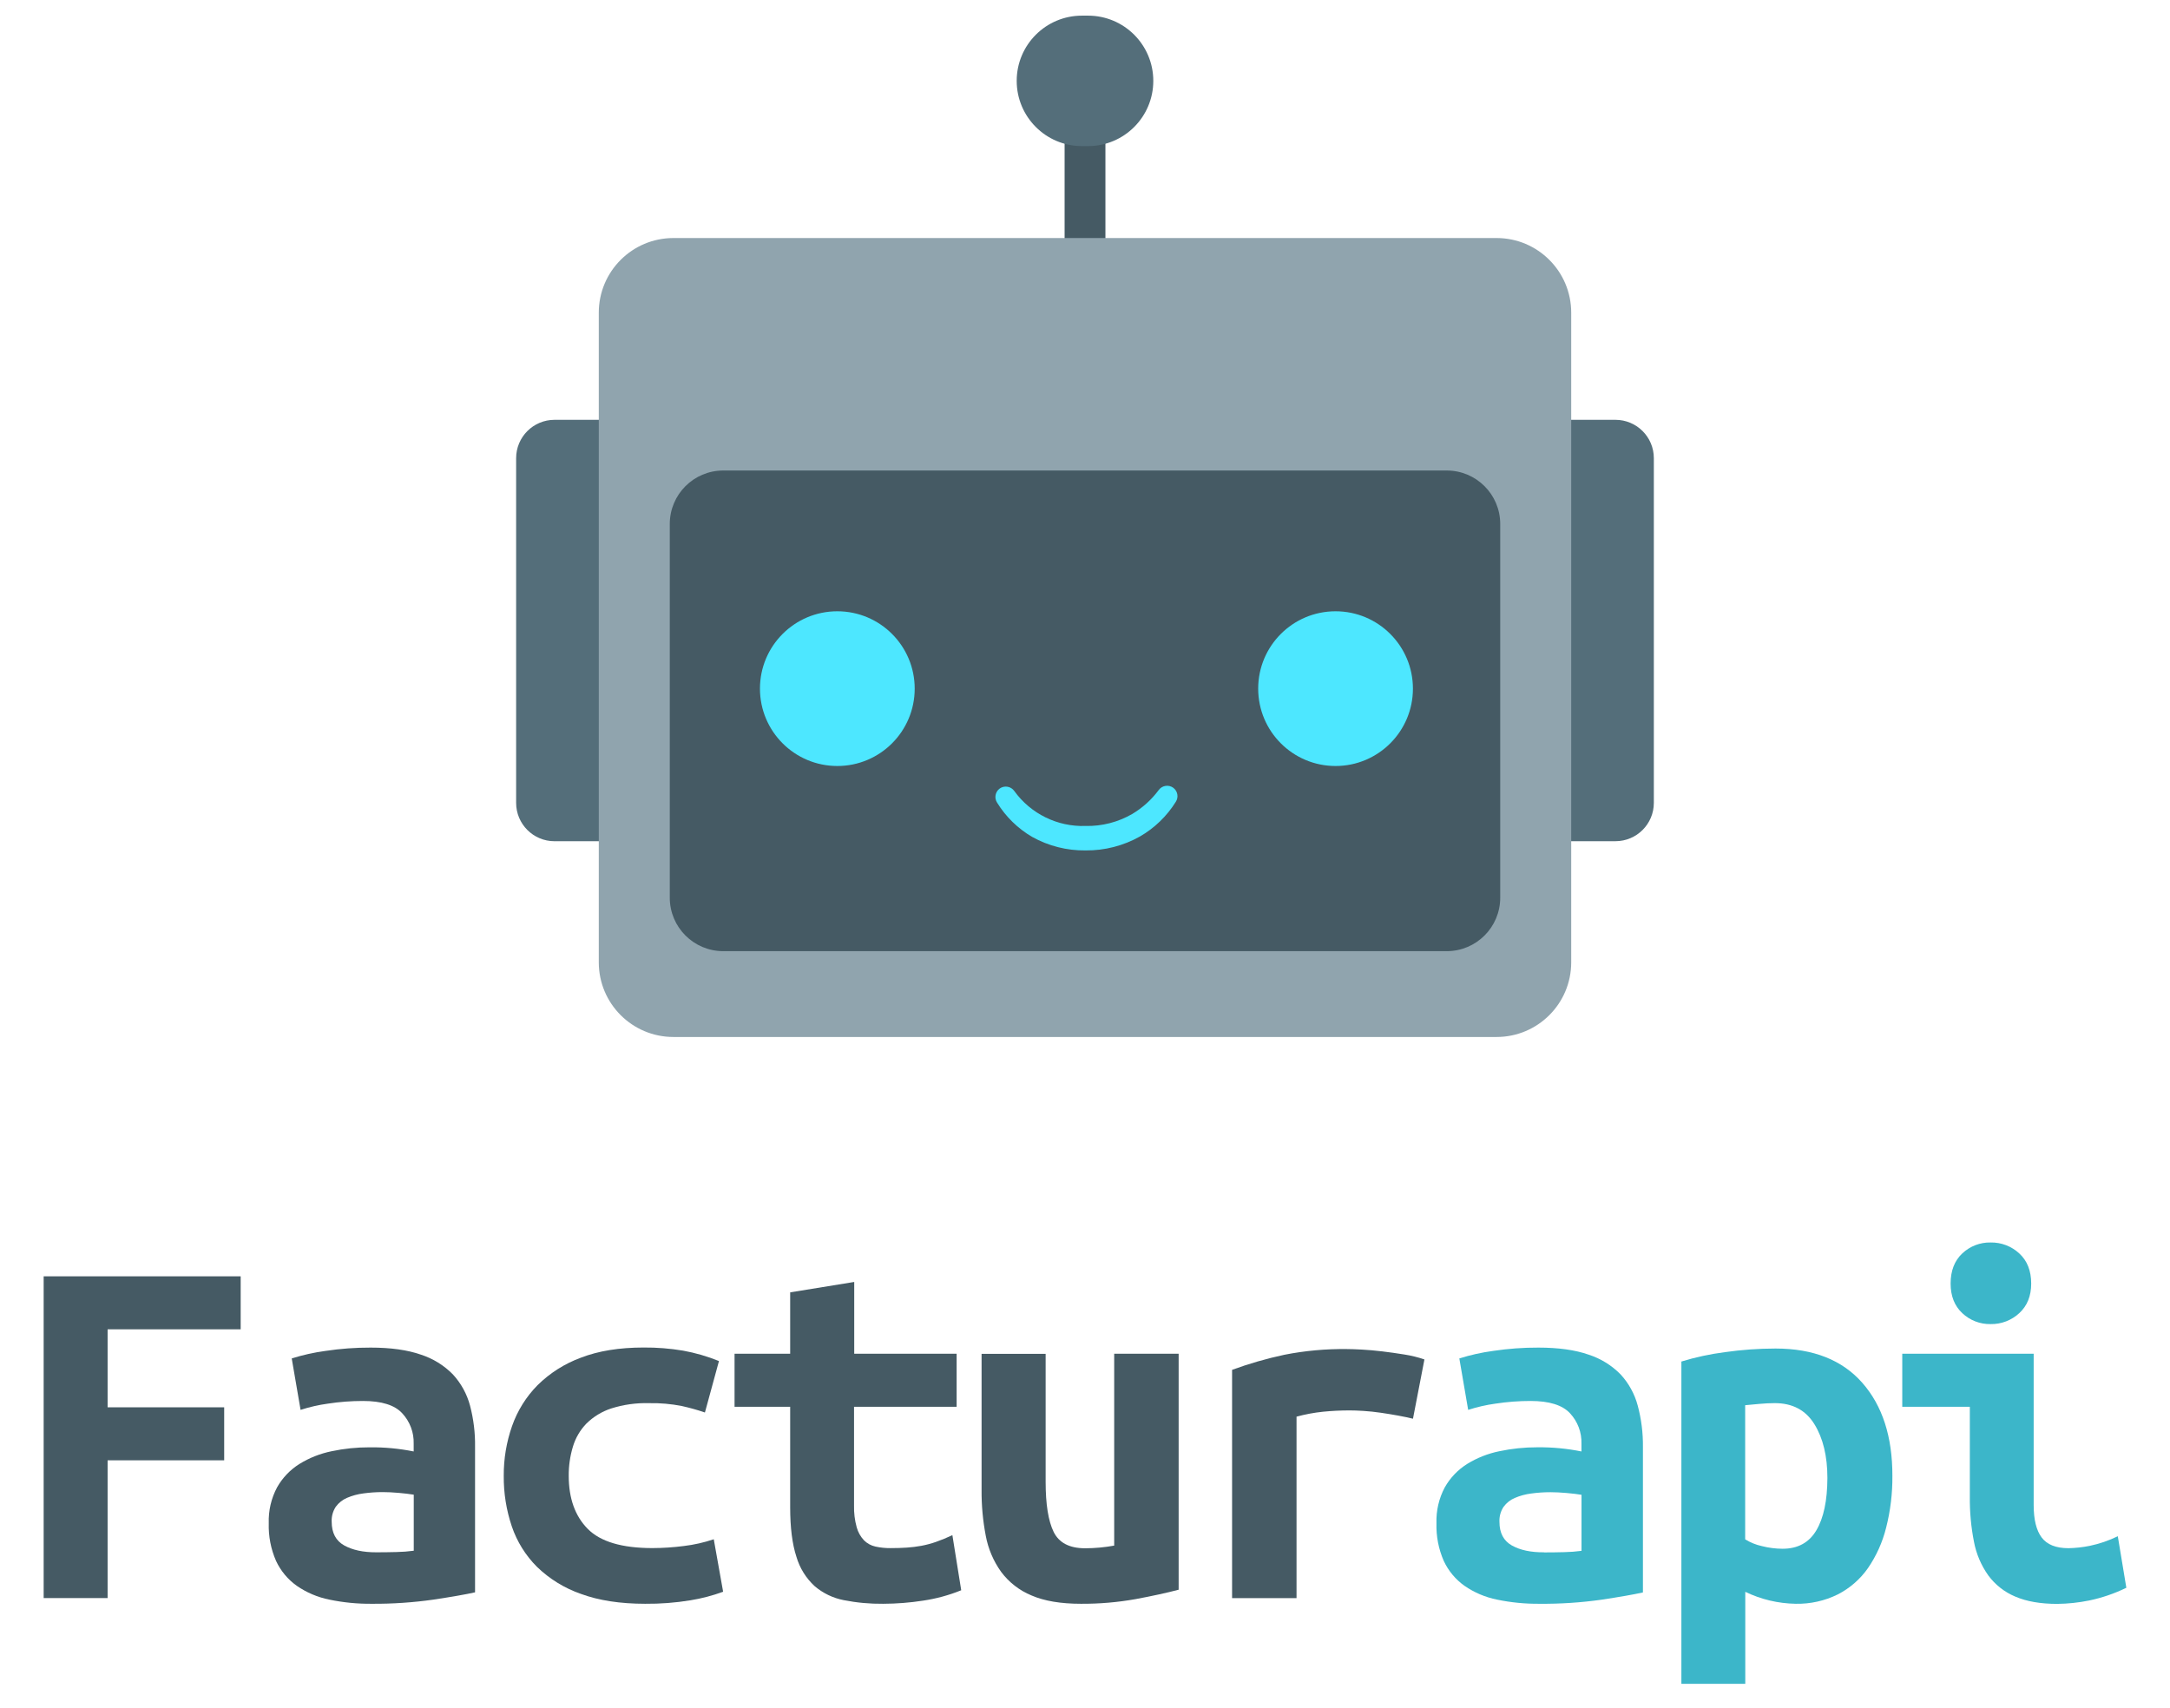
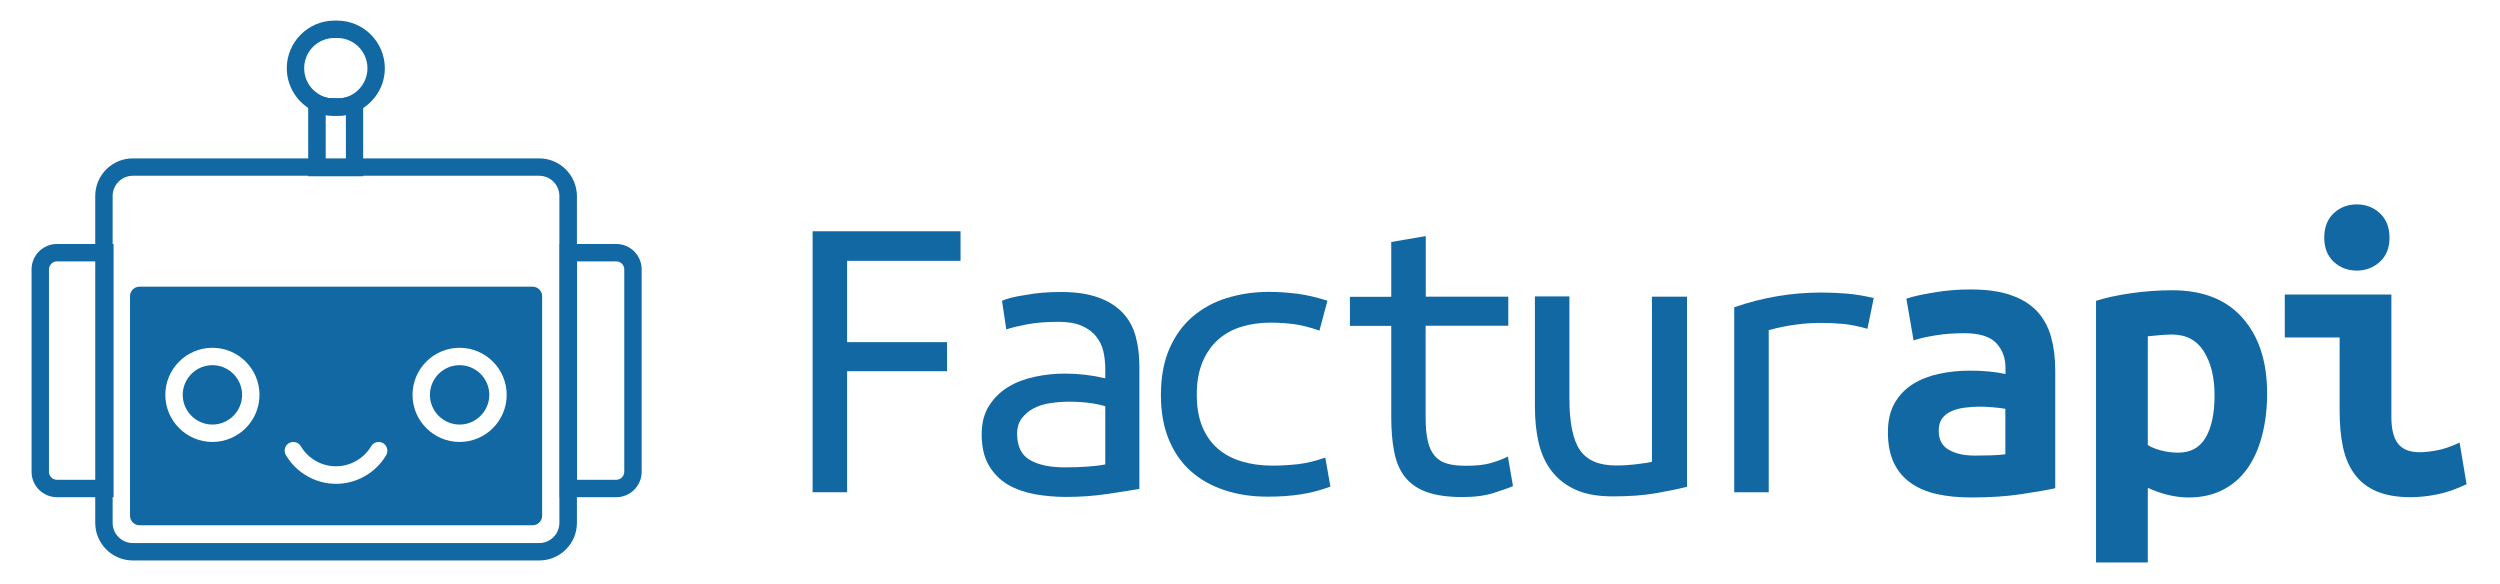
- <svg xmlns="http://www.w3.org/2000/svg" id="Capa_1" data-name="Capa 1" viewBox="0 0 813.08 640">
-   <defs>
-     <style>.cls-1{fill:#455a64;}.cls-2{fill:#546e7a;}.cls-3{fill:#90a4ae;}.cls-4{fill:#4de7ff;}.cls-5{fill:#3cb6c9;}</style>
-   </defs>
-   <rect class="cls-1" x="367.96" y="69.4" width="77.15" height="15.29" transform="translate(483.59 -329.49) rotate(90)" />
-   <rect class="cls-2" x="382.09" y="4.72" width="48.89" height="51.18" rx="24.45" ry="24.45" transform="translate(436.85 -376.23) rotate(90)" />
-   <path class="cls-2" d="M537.29,218.47H666.45a14.37,14.37,0,0,1,14.37,14.37V254.1a0,0,0,0,1,0,0H522.92a0,0,0,0,1,0,0V232.84a14.37,14.37,0,0,1,14.37-14.37Z" transform="translate(838.15 -365.59) rotate(90)" />
-   <path class="cls-2" d="M146.63,218.47H275.79a14.37,14.37,0,0,1,14.37,14.37V254.1a0,0,0,0,1,0,0H132.25a0,0,0,0,1,0,0V232.84A14.37,14.37,0,0,1,146.63,218.47Z" transform="translate(-25.08 447.49) rotate(-90)" />
-   <rect class="cls-3" x="224.36" y="89.2" width="364.36" height="299.4" rx="27.97" ry="27.97" />
-   <rect class="cls-1" x="250.96" y="176.32" width="311.16" height="180.12" rx="20.04" ry="20.04" />
-   <circle class="cls-4" cx="500.42" cy="258.06" r="28.99" />
-   <circle class="cls-4" cx="313.74" cy="258.06" r="28.99" />
-   <path class="cls-4" d="M406.76,309.52A33.37,33.37,0,0,0,424.28,305a33.93,33.93,0,0,0,9.86-8.92,3.91,3.91,0,0,1,5.49-.86h0a3.91,3.91,0,0,1,.94,5.24,38.54,38.54,0,0,1-13.44,13,40.83,40.83,0,0,1-20.37,5.23,40.09,40.09,0,0,1-20-5.06,37.81,37.81,0,0,1-13.17-12.87,3.91,3.91,0,0,1,.94-5.23h0a3.91,3.91,0,0,1,5.5.87A31.61,31.61,0,0,0,406.76,309.52Z" />
-   <path class="cls-1" d="M16.36,598.85V478.28H90.18v19.87H40.32v29.22H84v19.87H40.32v51.62h-24Z" />
-   <path class="cls-1" d="M138.88,505q11.29,0,18.8,2.63a29.46,29.46,0,0,1,12,7.4,27.8,27.8,0,0,1,6.43,11.69A57.18,57.18,0,0,1,178,542.17v54.54q-5.26,1.17-15.58,2.73A156.39,156.39,0,0,1,139.27,601a74.38,74.38,0,0,1-15.88-1.56,32.81,32.81,0,0,1-12.17-5.16,23.74,23.74,0,0,1-7.79-9.35,32.75,32.75,0,0,1-2.73-14.12,26.72,26.72,0,0,1,3.12-13.44,24.66,24.66,0,0,1,8.38-8.77,37,37,0,0,1,12.08-4.77,67.7,67.7,0,0,1,14.22-1.46A78.92,78.92,0,0,1,155,543.92V541a16,16,0,0,0-4.29-11.39Q146.48,525,136,525a86.59,86.59,0,0,0-13.15,1,59.38,59.38,0,0,0-10.23,2.34l-3.31-19.28a76,76,0,0,1,12.66-2.82A110.86,110.86,0,0,1,138.88,505ZM141,581.71q3.89,0,7.6-.1a56,56,0,0,0,6.43-.49v-21q-2.34-.39-5.65-0.68t-6-.29a52.7,52.7,0,0,0-7.21.49,22.92,22.92,0,0,0-6.14,1.66,10.16,10.16,0,0,0-4.19,3.31,9.38,9.38,0,0,0-1.56,5.65q0,6.24,4.67,8.86T141,581.71Z" />
-   <path class="cls-1" d="M188.75,553.08a55.38,55.38,0,0,1,3.12-18.7,41.15,41.15,0,0,1,9.54-15.29,45.4,45.4,0,0,1,16.27-10.32q9.83-3.8,23.47-3.8a85.58,85.58,0,0,1,14.8,1.17,68.23,68.23,0,0,1,13.44,3.9l-5.26,19.28a79.07,79.07,0,0,0-8.67-2.43,57.27,57.27,0,0,0-12.17-1.07,43.12,43.12,0,0,0-14.32,2,23.8,23.8,0,0,0-9.25,5.65,21.14,21.14,0,0,0-5.06,8.67,36.85,36.85,0,0,0-1.56,10.91q0,12.66,7.11,19.87t24.25,7.21a93.42,93.42,0,0,0,11.78-.78,55.61,55.61,0,0,0,11.2-2.53l3.51,19.67a66.89,66.89,0,0,1-12.27,3.21A99.32,99.32,0,0,1,241.73,601q-14,0-24.06-3.7a44.75,44.75,0,0,1-16.46-10.13A39.26,39.26,0,0,1,191.77,572,57.59,57.59,0,0,1,188.75,553.08Z" />
-   <path class="cls-1" d="M296.08,527.17H275.23V507.3h20.84v-23l24-3.9V507.3h38.37v19.87H320v37a28.08,28.08,0,0,0,1,8.18,11.67,11.67,0,0,0,2.73,4.87,8.69,8.69,0,0,0,4.29,2.34,25.14,25.14,0,0,0,5.65.58q3.31,0,6.14-.19a47.62,47.62,0,0,0,5.45-.68,37.44,37.44,0,0,0,5.45-1.46,61.71,61.71,0,0,0,6.14-2.53l3.31,20.65a61.79,61.79,0,0,1-14.32,3.9,99.24,99.24,0,0,1-14.9,1.17,72,72,0,0,1-14.8-1.36,23.78,23.78,0,0,1-10.91-5.26,24.16,24.16,0,0,1-6.82-11q-2.34-7.11-2.34-18.6V527.17Z" />
-   <path class="cls-1" d="M441.58,595.74q-6.62,1.75-16.07,3.51A112.77,112.77,0,0,1,405,601q-11.3,0-18.5-3.12a27,27,0,0,1-11.4-8.86,33.9,33.9,0,0,1-5.75-13.54,87.38,87.38,0,0,1-1.56-17.14v-51h24v47.92q0,12.67,3,18.8t11.78,6.14a61.76,61.76,0,0,0,10.91-1V507.3h24.15v88.43Z" />
-   <path class="cls-1" d="M529.43,531.65q-2.34-.58-5.55-1.17t-6.53-1.07q-3.31-.48-6.43-0.68t-5.26-.19q-5.07,0-9.93.49a62.21,62.21,0,0,0-9.93,1.85v68H461.65V513.34a144,144,0,0,1,19.58-5.65,113.49,113.49,0,0,1,23.47-2.14q1.94,0,5.55.19t7.69,0.68q4.09,0.49,8.28,1.17a44,44,0,0,1,7.5,1.85Z" />
-   <path class="cls-5" d="M576.41,505q11.29,0,18.8,2.63a29.46,29.46,0,0,1,12,7.4,27.8,27.8,0,0,1,6.43,11.69,57.18,57.18,0,0,1,1.95,15.49v54.54q-5.26,1.17-15.58,2.73A156.39,156.39,0,0,1,576.8,601a74.38,74.38,0,0,1-15.88-1.56,32.81,32.81,0,0,1-12.17-5.16,23.74,23.74,0,0,1-7.79-9.35,32.75,32.75,0,0,1-2.73-14.12,26.72,26.72,0,0,1,3.12-13.44,24.66,24.66,0,0,1,8.38-8.77,37,37,0,0,1,12.08-4.77A67.7,67.7,0,0,1,576,542.36a78.92,78.92,0,0,1,16.56,1.56V541a16,16,0,0,0-4.29-11.39Q584,525,573.49,525a86.59,86.59,0,0,0-13.15,1,59.38,59.38,0,0,0-10.23,2.34l-3.31-19.28a76,76,0,0,1,12.66-2.82A110.86,110.86,0,0,1,576.41,505Zm2.14,76.75q3.89,0,7.6-.1a56,56,0,0,0,6.43-.49v-21q-2.34-.39-5.65-0.68t-6-.29a52.7,52.7,0,0,0-7.21.49,22.92,22.92,0,0,0-6.14,1.66,10.16,10.16,0,0,0-4.19,3.31,9.38,9.38,0,0,0-1.56,5.65q0,6.24,4.67,8.86T578.56,581.71Z" />
-   <path class="cls-5" d="M709.06,553.08a75.88,75.88,0,0,1-2.34,19.38,46.63,46.63,0,0,1-6.82,15.19,31.09,31.09,0,0,1-11.3,9.84A34,34,0,0,1,672.83,601a45.08,45.08,0,0,1-18.89-4.48V631H630V510.22a98.56,98.56,0,0,1,16.27-3.51,135.8,135.8,0,0,1,19-1.36q21.23,0,32.53,12.86T709.06,553.08Zm-24.35.78q0-12.27-4.87-20.16T665,525.81q-2.73,0-5.84.29l-5.26.49v50.26a20,20,0,0,0,6.23,2.53,31.9,31.9,0,0,0,7.79,1q8.57,0,12.66-6.92T684.71,553.86Z" />
-   <path class="cls-5" d="M796.72,595a59.32,59.32,0,0,1-13.93,4.77,63.41,63.41,0,0,1-12,1.27q-9.35,0-15.68-2.73A24.11,24.11,0,0,1,745,590.38a32,32,0,0,1-5.36-12.56,82.65,82.65,0,0,1-1.56-16.95v-33.7H712.76V507.3H762V564q0,8.18,3,12.17t10,4a44.43,44.43,0,0,0,8-.88,44.88,44.88,0,0,0,10.52-3.6ZM761.07,481q0,7-4.48,11.1a15.35,15.35,0,0,1-10.71,4.09,15,15,0,0,1-10.62-4.09q-4.38-4.09-4.38-11.1,0-7.2,4.38-11.3a15,15,0,0,1,10.62-4.09,15.35,15.35,0,0,1,10.71,4.09Q761.07,473.8,761.07,481Z" />
+ <svg xmlns="http://www.w3.org/2000/svg" version="1.1" id="Capa_1" x="0px" y="0px" viewBox="0 0 1869 436.3" style="enable-background:new 0 0 1869 436.3;" xml:space="preserve">
+   <style type="text/css">
+ 	.st0{fill:#1168A3;}
+ </style>
+   <g>
+     <g>
+       <path class="st0" d="M607.5,368V172.9h110.6V195h-84.8v60.8h74.7v21.7h-74.7V368H607.5z" />
+       <path class="st0" d="M793.5,218.3c10.9,0,20.1,1.4,27.6,4.1c7.5,2.7,13.5,6.5,18.1,11.3c4.6,4.8,7.9,10.7,9.8,17.7    c1.9,6.9,2.8,14.5,2.8,22.7v91.4c-6.1,1.1-14.1,2.3-24.1,3.8c-10,1.5-20.2,2.2-30.7,2.2c-8,0-15.8-0.7-23.3-2    c-7.6-1.4-14.3-3.8-20.2-7.2c-5.9-3.5-10.6-8.2-14.2-14.3c-3.6-6.1-5.4-13.9-5.4-23.3c0-8.4,1.8-15.5,5.5-21.3    c3.7-5.8,8.4-10.5,14.2-14c5.8-3.6,12.4-6.1,19.9-7.7c7.5-1.6,15-2.4,22.5-2.4c10.3,0,20.4,1.2,30.3,3.5v-7.2    c0-4.4-0.5-8.7-1.4-12.8c-0.9-4.1-2.7-7.8-5.4-11.2c-2.6-3.4-6.2-6-10.7-8c-4.5-2-10.4-3-17.5-3c-9,0-16.9,0.6-23.6,1.9    c-6.7,1.3-11.9,2.5-15.4,3.8l-3.2-21.4c3.6-1.7,9.5-3.2,17.8-4.4C775.2,218.9,784,218.3,793.5,218.3z M796,349.4    c6.5,0,12.3-0.2,17.5-0.6c5.1-0.4,9.4-0.9,12.8-1.6v-43.5c-3.4-1-7.4-1.9-12.1-2.5c-4.7-0.6-9.7-0.9-15-0.9    c-4.8,0-9.6,0.4-14.2,1.1c-4.6,0.7-8.7,2-12.3,3.9c-3.6,1.9-6.5,4.4-8.8,7.4c-2.3,3-3.5,6.9-3.5,11.5c0,9.5,3.2,16,9.6,19.7    C776.4,347.6,785.1,349.4,796,349.4z" />
+       <path class="st0" d="M867.9,295.2c0-13.2,2.1-24.7,6.3-34.4c4.2-9.7,10-17.7,17.3-24c7.4-6.3,15.9-11,25.7-14    c9.8-3,20.2-4.6,31.4-4.6c7.1,0,14.2,0.5,21.3,1.4c7,0.9,14.5,2.7,22.5,5.2l-6,22.4c-6.9-2.5-13.3-4.1-19.1-4.9    c-5.8-0.7-11.6-1.1-17.5-1.1c-7.6,0-14.7,1-21.4,3c-6.7,2-12.6,5.2-17.5,9.5c-4.9,4.3-8.9,9.9-11.8,16.7    c-2.9,6.8-4.4,15.1-4.4,24.7c0,9.2,1.4,17.2,4.1,23.8c2.7,6.6,6.6,12.1,11.5,16.4c4.9,4.3,10.9,7.5,17.8,9.6    c6.9,2.1,14.6,3.2,23,3.2c6.7,0,13.2-0.4,19.4-1.1c6.2-0.7,13-2.4,20.3-4.9l3.8,21.7c-7.4,2.7-14.8,4.7-22.4,5.8    c-7.6,1.2-15.8,1.7-24.6,1.7c-11.8,0-22.5-1.6-32.3-4.9c-9.8-3.3-18.2-8-25.2-14.3c-7-6.3-12.5-14.2-16.4-23.8    C869.8,318.9,867.9,307.8,867.9,295.2z" />
+       <path class="st0" d="M1065.8,221.8h61.8v21.7h-61.8v68.1c0,7.4,0.5,13.3,1.6,18c1,4.6,2.8,8.4,5.2,11.2c2.4,2.8,5.5,4.8,9.3,5.8    c3.8,1.1,8.4,1.6,13.9,1.6c7.6,0,13.7-0.6,18.3-1.9c4.6-1.3,9-2.9,13.2-5l3.8,22.1c-2.9,1.3-7.6,2.9-14,5    c-6.4,2.1-14.3,3.2-23.8,3.2c-10.9,0-19.9-1.3-26.8-3.8c-6.9-2.5-12.3-6.3-16.2-11.3c-3.9-5-6.6-11.3-8-18.8    c-1.5-7.5-2.2-16.1-2.2-26v-68.1h-30.9v-21.7h30.9v-41l25.8-4.4V221.8z" />
+       <path class="st0" d="M1261.2,363.9c-5.7,1.5-13.2,3-22.5,4.7c-9.4,1.7-20.3,2.5-32.9,2.5c-11.1,0-20.4-1.6-27.7-4.9    c-7.4-3.3-13.3-7.9-18-13.9c-4.6-6-7.9-13.1-9.8-21.3c-1.9-8.2-2.8-17.2-2.8-27.1v-82.3h25.8v76.6c0,18.1,2.7,30.9,8,38.5    c5.4,7.6,14.3,11.3,26.9,11.3c2.7,0,5.5-0.1,8.4-0.3c2.8-0.2,5.5-0.5,8-0.8c2.5-0.3,4.7-0.6,6.6-0.9c1.9-0.3,3.2-0.6,3.8-0.8    V221.8h26.2V363.9z" />
+       <path class="st0" d="M1296.5,368V229.7c21.4-7.4,43.1-11,64.9-11c6.7,0,13.1,0.3,19.2,0.8c6.1,0.5,12.8,1.6,20.2,3.3l-4.7,23    c-6.7-1.9-12.7-3.1-17.8-3.6c-5.2-0.5-10.8-0.8-16.9-0.8c-12.8,0-25.8,1.8-39.1,5.4V368H1296.5z" />
+     </g>
+     <g>
+       <path class="st0" d="M1473.1,216.4c12.2,0,22.3,1.4,30.4,4.3c8.1,2.8,14.5,6.8,19.4,12c4.8,5.2,8.3,11.5,10.4,18.9    c2.1,7.5,3.2,15.8,3.2,25.1v88.3c-5.7,1.3-14.1,2.7-25.2,4.4c-11.1,1.7-23.6,2.5-37.5,2.5c-9.5,0-18-0.8-25.7-2.5    c-7.7-1.7-14.2-4.5-19.7-8.4c-5.5-3.9-9.7-8.9-12.6-15.1c-2.9-6.2-4.4-13.8-4.4-22.8c0-8.6,1.7-15.9,5-21.7    c3.4-5.9,7.9-10.6,13.6-14.2c5.7-3.6,12.2-6.1,19.5-7.7c7.4-1.6,15-2.4,23-2.4c10.1,0,19,0.8,26.8,2.5v-4.7    c0-7.4-2.3-13.5-6.9-18.4c-4.6-4.9-12.6-7.4-24-7.4c-7.4,0-14.5,0.5-21.3,1.6c-6.8,1.1-12.3,2.3-16.5,3.8l-5.4-31.2    c4.8-1.7,11.7-3.2,20.5-4.6C1454.5,217.1,1463.6,216.4,1473.1,216.4z M1476.5,340.6c4.2,0,8.3-0.1,12.3-0.2    c4-0.1,7.5-0.4,10.4-0.8v-34c-2.5-0.4-5.6-0.8-9.1-1.1c-3.6-0.3-6.8-0.5-9.8-0.5c-4,0-7.9,0.3-11.7,0.8c-3.8,0.5-7.1,1.4-9.9,2.7    c-2.8,1.3-5.1,3-6.8,5.4c-1.7,2.3-2.5,5.4-2.5,9.1c0,6.7,2.5,11.5,7.6,14.3C1462,339.2,1468.5,340.6,1476.5,340.6z" />
+       <path class="st0" d="M1694.9,294.3c0,11.3-1.3,21.8-3.8,31.4c-2.5,9.6-6.2,17.8-11,24.6c-4.8,6.8-10.9,12.1-18.3,15.9    c-7.4,3.8-15.9,5.7-25.5,5.7c-9.9,0-20.1-2.4-30.6-7.2v55.8H1567V224.9c7.1-2.3,15.9-4.2,26.3-5.7c10.4-1.5,20.6-2.2,30.7-2.2    c22.9,0,40.4,6.9,52.6,20.8C1688.9,251.7,1694.9,270.5,1694.9,294.3z M1655.6,295.5c0-13.2-2.6-24.1-7.9-32.6    c-5.3-8.5-13.2-12.8-24-12.8c-2.9,0-6.1,0.2-9.5,0.5c-3.4,0.3-6.2,0.6-8.5,0.8v81.3c2.5,1.7,5.9,3,10.1,4.1    c4.2,1.1,8.4,1.6,12.6,1.6c9.2,0,16.1-3.7,20.5-11.2C1653.3,319.8,1655.6,309.2,1655.6,295.5z" />
+       <path class="st0" d="M1844,362c-8,3.8-15.5,6.4-22.5,7.7c-7,1.4-13.5,2-19.4,2c-10.1,0-18.5-1.5-25.4-4.4    c-6.8-2.9-12.3-7.2-16.4-12.8c-4.1-5.6-7-12.3-8.7-20.3c-1.7-8-2.5-17.1-2.5-27.4v-54.5h-41v-32.1h79.7v91.7    c0,8.8,1.6,15.4,4.9,19.7c3.3,4.3,8.7,6.5,16.2,6.5c3.6,0,7.9-0.5,12.9-1.4c5-0.9,10.7-2.9,17-5.8L1844,362z M1786.4,177.7    c0,7.6-2.4,13.6-7.2,18c-4.8,4.4-10.6,6.6-17.3,6.6c-6.7,0-12.5-2.2-17.2-6.6c-4.7-4.4-7.1-10.4-7.1-18c0-7.8,2.4-13.9,7.1-18.3    c4.7-4.4,10.5-6.6,17.2-6.6c6.7,0,12.5,2.2,17.3,6.6C1783.9,163.8,1786.4,169.9,1786.4,177.7z" />
+     </g>
+   </g>
+   <g>
+     <g>
+       <g>
+         <g>
+           <path class="st0" d="M258.6,86.1v32.7h-15.1V86.1c1.1,0.2,4.3,0.3,7.6,0.3S257.5,86.3,258.6,86.1 M271.6,70l-15.3,3.3      c-0.7,0.1-2.5,0.1-5.3,0.1c-2.8,0-4.6-0.1-5.3-0.1L230.4,70v16.1v32.7v13h13h15.1h13v-13V86.1V70L271.6,70z" />
+         </g>
+       </g>
+       <g>
+         <g>
+           <path class="st0" d="M252.1,28.4c12.5,0,22.6,10.1,22.6,22.6c0,10.2-6.8,18.9-16.1,21.7c-2.1,0.6-4.2,1-6.5,1h-2.1      c-2.3,0-4.4-0.3-6.5-1c-9.3-2.8-16.1-11.4-16.1-21.7c0-12.5,10.1-22.6,22.6-22.6H252.1 M252.1,15.4h-2.1      c-19.6,0-35.6,16-35.6,35.6c0,7.8,2.5,15.2,7.2,21.4c4.5,6,11,10.5,18.2,12.7c3.3,1,6.8,1.5,10.2,1.5h2.1      c3.5,0,6.9-0.5,10.2-1.5c7.2-2.2,13.6-6.7,18.2-12.7c4.7-6.2,7.2-13.6,7.2-21.4C287.7,31.4,271.7,15.4,252.1,15.4L252.1,15.4z" />
+         </g>
+       </g>
+     </g>
+     <g>
+       <g>
+         <g>
+           <path class="st0" d="M460.7,195.4c3.3,0,6,2.7,6,6v151.3c0,3.3-2.7,6-6,6h-29.3V195.4H460.7 M460.7,182.4h-29.3h-13v13v163.3v13      h13h29.3c10.5,0,19-8.5,19-19V201.4C479.7,190.9,471.2,182.4,460.7,182.4L460.7,182.4z" />
+         </g>
+       </g>
+       <g>
+         <g>
+           <path class="st0" d="M71.9,195.4v163.3H42.6c-3.3,0-6-2.7-6-6V201.4c0-3.3,2.7-6,6-6H71.9 M84.9,182.4h-13H42.6      c-10.5,0-19,8.5-19,19v151.3c0,10.5,8.5,19,19,19h29.3h13v-13V195.4V182.4L84.9,182.4z" />
+         </g>
+       </g>
+     </g>
+     <g>
+       <g>
+         <path class="st0" d="M403.1,131.4c8.3,0,15.1,6.8,15.1,15.1v244.4c0,8.3-6.8,15.1-15.1,15.1H99.3c-8.3,0-15.1-6.8-15.1-15.1     V146.5c0-8.3,6.8-15.1,15.1-15.1H403.1 M403.1,118.4H99.3c-15.5,0-28.1,12.6-28.1,28.1v244.4c0,15.5,12.6,28.1,28.1,28.1h303.9     c15.5,0,28.1-12.6,28.1-28.1V146.5C431.2,131,418.6,118.4,403.1,118.4L403.1,118.4z" />
+       </g>
+     </g>
+   </g>
+   <g>
+     <g>
+       <path class="st0" d="M343.6,273c-12.2,0-22.2,10-22.2,22.2s10,22.2,22.2,22.2c12.2,0,22.2-10,22.2-22.2S355.8,273,343.6,273z" />
+     </g>
+     <g>
+       <path class="st0" d="M158.8,273c-12.2,0-22.2,10-22.2,22.2s10,22.2,22.2,22.2c12.2,0,22.2-10,22.2-22.2S171,273,158.8,273z" />
+     </g>
+     <g>
+       <g>
+         <path class="st0" d="M398.1,214.3H252.3h-148c-3.9,0-7.1,3.2-7.1,7.1v164.2c0,3.9,3.2,7.1,7.1,7.1h293.9c3.9,0,7.1-3.2,7.1-7.1     V221.3C405.2,217.4,402,214.3,398.1,214.3z M158.8,330.4c-19.4,0-35.2-15.8-35.2-35.2s15.8-35.2,35.2-35.2s35.2,15.8,35.2,35.2     S178.2,330.4,158.8,330.4z M288.7,340.3c-7.8,13.2-22.1,21.4-37.5,21.4c-15.3,0-29.7-8.2-37.5-21.5c-1.8-3.1-0.8-7.1,2.3-8.9     c3.1-1.8,7.1-0.8,8.9,2.3c5.5,9.3,15.5,15,26.3,15c10.7,0,20.8-5.8,26.3-15c1.8-3.1,5.8-4.1,8.9-2.3     C289.5,333.2,290.5,337.2,288.7,340.3z M343.6,330.4c-19.4,0-35.2-15.8-35.2-35.2s15.8-35.2,35.2-35.2s35.2,15.8,35.2,35.2     S363,330.4,343.6,330.4z" />
+       </g>
+     </g>
+   </g>
</svg>
